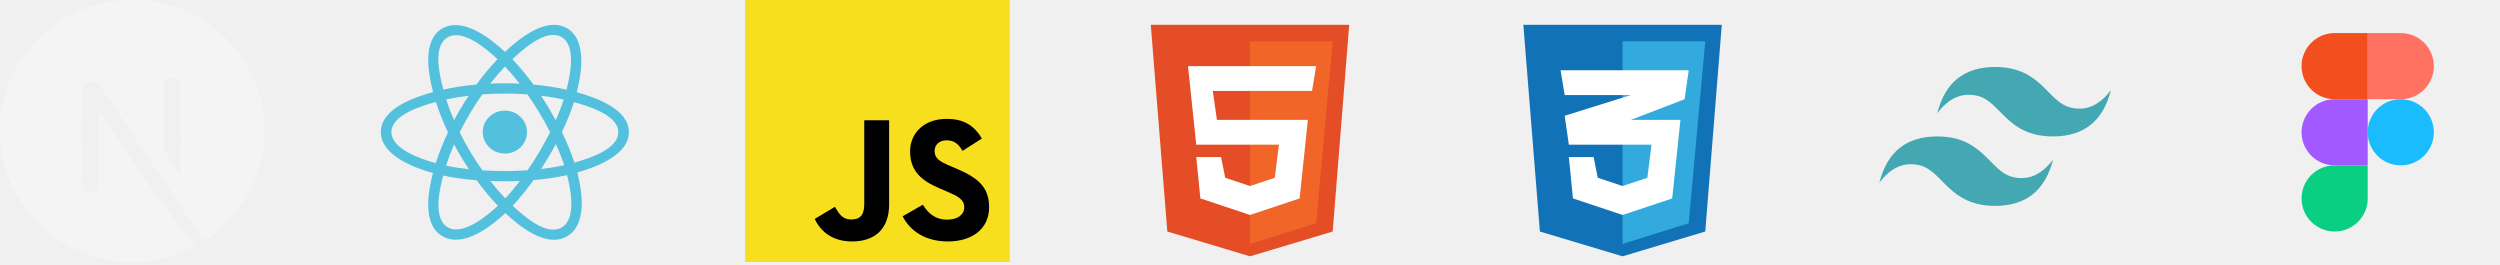
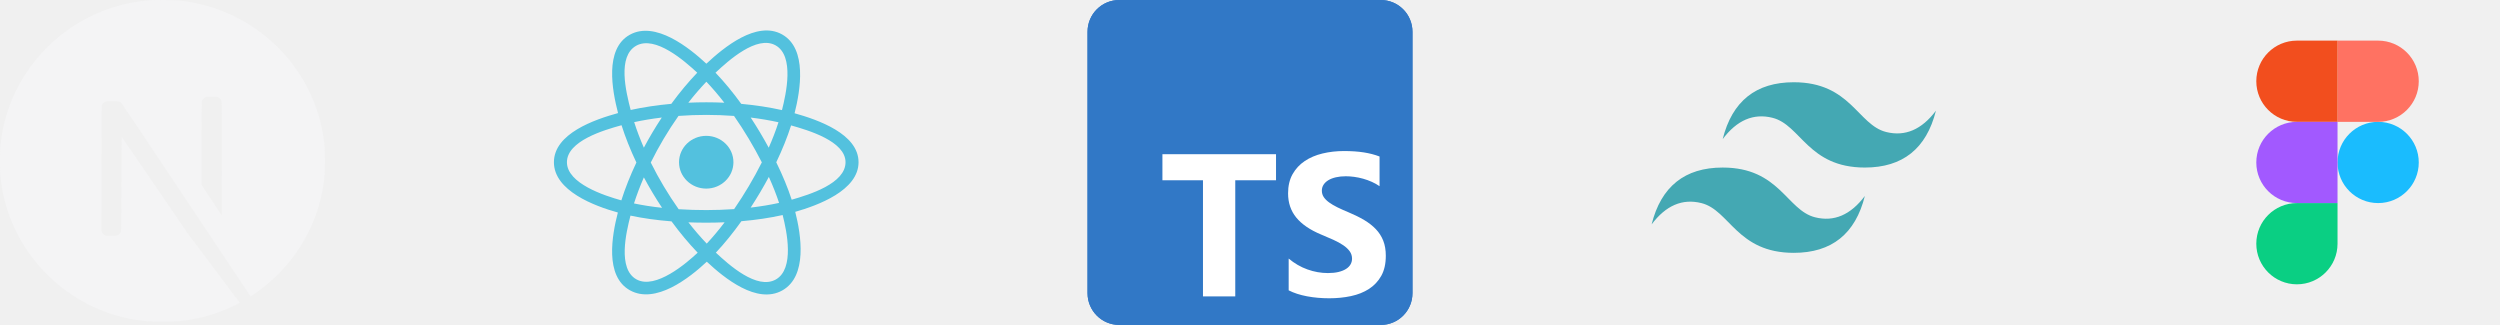
- <svg xmlns="http://www.w3.org/2000/svg" width="463" height="49" viewBox="0 0 463 49" fill="none">
-   <path d="M358.781 20.978C360.21 15.261 363.783 12.403 369.5 12.403C378.075 12.403 379.147 18.834 383.434 19.906C386.293 20.621 388.794 19.549 390.938 16.691C389.508 22.407 385.935 25.266 380.219 25.266C371.644 25.266 370.572 18.834 366.284 17.762C363.426 17.048 360.925 18.12 358.781 20.978ZM348.062 33.841C349.492 28.124 353.065 25.266 358.781 25.266C367.356 25.266 368.428 31.697 372.716 32.769C375.574 33.483 378.075 32.411 380.219 29.553C378.79 35.27 375.217 38.128 369.5 38.128C360.925 38.128 359.853 31.697 355.566 30.625C352.707 29.91 350.206 30.982 348.062 33.841Z" fill="#44A8B3" />
-   <path d="M285.188 42.875L282.125 4.594H318.875L315.812 42.875L300.5 47.469L285.188 42.875Z" fill="#1172B8" />
-   <path d="M315.812 7.656H300.5V45.172L312.75 41.344L315.812 7.656Z" fill="#33AADD" />
-   <path d="M305.859 26.797H290.547L289.781 21.438L302.031 17.609H289.781L289.016 13.016H312.75L311.984 18.375L302.031 22.203H311.219L309.688 36.75L300.5 39.812L291.312 36.75L290.547 29.094H295.141L295.906 32.922L300.5 34.453L305.094 32.922L305.859 26.797Z" fill="white" />
-   <path fill-rule="evenodd" clip-rule="evenodd" d="M438.5 24.5C438.5 21.117 441.242 18.375 444.625 18.375C448.008 18.375 450.75 21.117 450.75 24.5C450.75 27.883 448.008 30.625 444.625 30.625C441.242 30.625 438.5 27.883 438.5 24.5Z" fill="#1ABCFE" />
-   <path fill-rule="evenodd" clip-rule="evenodd" d="M426.25 36.75C426.25 33.367 428.992 30.625 432.375 30.625H438.5V36.75C438.5 40.133 435.758 42.875 432.375 42.875C428.992 42.875 426.25 40.133 426.25 36.75Z" fill="#0ACF83" />
-   <path fill-rule="evenodd" clip-rule="evenodd" d="M438.5 6.125V18.375H444.625C448.008 18.375 450.75 15.633 450.75 12.25C450.75 8.867 448.008 6.125 444.625 6.125H438.5Z" fill="#FF7262" />
-   <path fill-rule="evenodd" clip-rule="evenodd" d="M426.25 12.25C426.25 15.633 428.992 18.375 432.375 18.375H438.5V6.125H432.375C428.992 6.125 426.25 8.867 426.25 12.25Z" fill="#F24E1E" />
-   <path fill-rule="evenodd" clip-rule="evenodd" d="M426.25 24.5C426.25 27.883 428.992 30.625 432.375 30.625H438.5V18.375H432.375C428.992 18.375 426.25 21.117 426.25 24.5Z" fill="#A259FF" />
-   <path d="M97.602 24.463C97.602 22.267 95.766 20.486 93.5 20.486C91.235 20.486 89.398 22.267 89.398 24.463C89.398 26.66 91.235 28.441 93.5 28.441C95.766 28.441 97.602 26.66 97.602 24.463Z" fill="#53C1DE" />
-   <path fill-rule="evenodd" clip-rule="evenodd" d="M106.822 17.079C107.689 13.666 108.778 7.337 104.939 5.191C101.118 3.055 96.147 7.149 93.521 9.606C90.904 7.173 85.792 3.097 81.957 5.249C78.138 7.393 79.316 13.617 80.201 17.052C76.638 18.033 70.531 20.146 70.531 24.463C70.531 28.768 76.632 31.067 80.174 32.047C79.285 35.501 78.166 41.636 81.99 43.775C85.84 45.927 90.935 41.948 93.585 39.464C96.227 41.935 101.151 45.941 104.972 43.796C108.806 41.644 107.807 35.4 106.922 31.946C110.355 30.963 116.469 28.715 116.469 24.463C116.469 20.187 110.329 18.057 106.822 17.079ZM106.387 30.115C105.806 28.331 105.021 26.433 104.061 24.473C104.977 22.558 105.732 20.685 106.297 18.912C108.867 19.635 114.506 21.286 114.506 24.463C114.506 27.67 109.095 29.337 106.387 30.115ZM103.989 42.149C101.138 43.749 96.903 39.919 94.951 38.099C96.246 36.726 97.539 35.13 98.802 33.358C101.023 33.167 103.121 32.855 105.024 32.428C105.647 34.872 106.853 40.542 103.989 42.149ZM82.971 42.126C80.119 40.532 81.422 35.057 82.076 32.514C83.958 32.917 86.041 33.208 88.267 33.383C89.538 35.117 90.869 36.71 92.21 38.106C90.553 39.661 85.835 43.728 82.971 42.126ZM72.493 24.463C72.493 21.245 78.099 19.605 80.728 18.884C81.303 20.697 82.057 22.593 82.967 24.509C82.045 26.455 81.28 28.38 80.7 30.215C78.193 29.519 72.493 27.684 72.493 24.463ZM82.94 6.896C85.803 5.289 90.246 9.203 92.146 10.964C90.812 12.353 89.493 13.935 88.233 15.659C86.073 15.854 84.004 16.165 82.103 16.583C81.39 13.813 80.08 8.501 82.94 6.896ZM100.206 17.727C101.672 17.907 103.076 18.145 104.394 18.437C103.999 19.667 103.505 20.954 102.924 22.273C102.082 20.723 101.178 19.204 100.206 17.727ZM93.522 12.324C94.427 13.274 95.334 14.336 96.225 15.488C94.416 15.405 92.605 15.405 90.796 15.487C91.688 14.345 92.603 13.285 93.522 12.324ZM84.093 22.271C83.521 20.957 83.032 19.665 82.633 18.417C83.944 18.133 85.341 17.9 86.798 17.724C85.823 19.198 84.921 20.715 84.093 22.271ZM86.84 31.338C85.335 31.175 83.916 30.955 82.606 30.678C83.012 29.408 83.511 28.088 84.095 26.746C84.934 28.318 85.851 29.851 86.84 31.338ZM93.576 36.737C92.646 35.764 91.718 34.688 90.812 33.53C92.632 33.599 94.454 33.599 96.273 33.521C95.379 34.699 94.475 35.777 93.576 36.737ZM102.943 26.678C103.557 28.035 104.074 29.348 104.485 30.596C103.153 30.89 101.715 31.128 100.2 31.304C101.179 29.799 102.098 28.257 102.943 26.678ZM97.707 31.535C94.924 31.727 92.124 31.725 89.341 31.55C87.759 29.31 86.351 26.955 85.136 24.509C86.345 22.068 87.743 19.717 89.317 17.48C92.103 17.276 94.905 17.276 97.691 17.482C99.251 19.718 100.647 22.063 101.885 24.482C100.662 26.921 99.257 29.277 97.707 31.535ZM103.959 6.839C106.823 8.441 105.548 14.129 104.922 16.603C103.017 16.176 100.947 15.859 98.78 15.662C97.518 13.919 96.21 12.335 94.897 10.963C96.822 9.164 101.123 5.254 103.959 6.839Z" fill="#53C1DE" />
-   <path d="M216.188 42.875L213.125 4.594H249.875L246.812 42.875L231.5 47.469L216.188 42.875Z" fill="#E44D26" />
-   <path d="M246.812 7.656H231.5V45.172L243.75 41.344L246.812 7.656Z" fill="#F16529" />
-   <path d="M221.547 26.797L220.016 12.25H243.75L242.984 16.844H224.609L225.375 22.203H242.219L240.688 36.75L231.5 39.812L222.312 36.75L221.547 29.094H226.141L226.906 32.922L231.5 34.453L236.094 32.922L236.859 26.797H221.547Z" fill="white" />
-   <mask id="mask0_419_122" style="mask-type:luminance" maskUnits="userSpaceOnUse" x="0" y="0" width="49" height="49">
+ <svg xmlns="http://www.w3.org/2000/svg" width="377" height="49" viewBox="0 0 377 49" fill="none">
+   <path d="M259.781 20.978C261.21 15.261 264.783 12.403 270.5 12.403C279.075 12.403 280.147 18.834 284.434 19.906C287.293 20.621 289.794 19.549 291.938 16.691C290.508 22.407 286.935 25.266 281.219 25.266C272.644 25.266 271.572 18.834 267.284 17.762C264.426 17.048 261.925 18.12 259.781 20.978ZM249.062 33.841C250.492 28.124 254.065 25.266 259.781 25.266C268.356 25.266 269.428 31.697 273.716 32.769C276.574 33.483 279.075 32.411 281.219 29.553C279.79 35.27 276.217 38.128 270.5 38.128C261.925 38.128 260.853 31.697 256.566 30.625C253.707 29.91 251.206 30.982 249.062 33.841Z" fill="#44A8B3" />
+   <path fill-rule="evenodd" clip-rule="evenodd" d="M352.5 24.5C352.5 21.117 355.242 18.375 358.625 18.375C362.008 18.375 364.75 21.117 364.75 24.5C364.75 27.883 362.008 30.625 358.625 30.625C355.242 30.625 352.5 27.883 352.5 24.5Z" fill="#1ABCFE" />
+   <path fill-rule="evenodd" clip-rule="evenodd" d="M340.25 36.75C340.25 33.367 342.992 30.625 346.375 30.625H352.5V36.75C352.5 40.133 349.758 42.875 346.375 42.875C342.992 42.875 340.25 40.133 340.25 36.75Z" fill="#0ACF83" />
+   <path fill-rule="evenodd" clip-rule="evenodd" d="M352.5 6.125V18.375H358.625C362.008 18.375 364.75 15.633 364.75 12.25C364.75 8.867 362.008 6.125 358.625 6.125H352.5Z" fill="#FF7262" />
+   <path fill-rule="evenodd" clip-rule="evenodd" d="M340.25 12.25C340.25 15.633 342.992 18.375 346.375 18.375H352.5V6.125H346.375C342.992 6.125 340.25 8.867 340.25 12.25Z" fill="#F24E1E" />
+   <path fill-rule="evenodd" clip-rule="evenodd" d="M340.25 24.5C340.25 27.883 342.992 30.625 346.375 30.625H352.5V18.375H346.375C342.992 18.375 340.25 21.117 340.25 24.5Z" fill="#A259FF" />
+   <path d="M110.602 24.463C110.602 22.267 108.765 20.486 106.5 20.486C104.234 20.486 102.397 22.267 102.397 24.463C102.397 26.66 104.234 28.441 106.5 28.441C108.765 28.441 110.602 26.66 110.602 24.463Z" fill="#53C1DE" />
+   <path fill-rule="evenodd" clip-rule="evenodd" d="M119.822 17.079C120.689 13.666 121.778 7.337 117.939 5.191C114.118 3.055 109.147 7.149 106.521 9.606C103.904 7.173 98.792 3.097 94.957 5.249C91.138 7.393 92.316 13.617 93.201 17.052C89.638 18.033 83.531 20.146 83.531 24.463C83.531 28.768 89.632 31.067 93.174 32.047C92.285 35.501 91.166 41.636 94.99 43.775C98.84 45.927 103.935 41.948 106.585 39.464C109.227 41.935 114.151 45.941 117.972 43.796C121.806 41.644 120.807 35.4 119.922 31.946C123.355 30.963 129.469 28.715 129.469 24.463C129.469 20.187 123.329 18.057 119.822 17.079ZM119.387 30.115C118.806 28.331 118.021 26.433 117.061 24.473C117.977 22.558 118.732 20.685 119.297 18.912C121.867 19.635 127.506 21.286 127.506 24.463C127.506 27.67 122.095 29.337 119.387 30.115ZM116.989 42.149C114.138 43.749 109.903 39.919 107.951 38.099C109.246 36.726 110.539 35.13 111.802 33.358C114.023 33.167 116.121 32.855 118.024 32.428C118.647 34.872 119.853 40.542 116.989 42.149ZM95.971 42.126C93.119 40.532 94.422 35.057 95.076 32.514C96.958 32.917 99.041 33.208 101.267 33.383C102.538 35.117 103.869 36.71 105.21 38.106C103.553 39.661 98.835 43.728 95.971 42.126ZM85.493 24.463C85.493 21.245 91.099 19.605 93.728 18.884C94.303 20.697 95.057 22.593 95.967 24.509C95.045 26.455 94.28 28.38 93.7 30.215C91.193 29.519 85.493 27.684 85.493 24.463ZM95.94 6.896C98.803 5.289 103.246 9.203 105.146 10.964C103.812 12.353 102.493 13.935 101.233 15.659C99.073 15.854 97.004 16.165 95.103 16.583C94.39 13.813 93.08 8.501 95.94 6.896ZM113.206 17.727C114.672 17.907 116.076 18.145 117.394 18.437C116.999 19.667 116.505 20.954 115.924 22.273C115.082 20.723 114.178 19.204 113.206 17.727ZM106.522 12.324C107.427 13.274 108.334 14.336 109.225 15.488C107.416 15.405 105.605 15.405 103.796 15.487C104.688 14.345 105.603 13.285 106.522 12.324ZM97.093 22.271C96.521 20.957 96.032 19.665 95.633 18.417C96.944 18.133 98.341 17.9 99.798 17.724C98.823 19.198 97.921 20.715 97.093 22.271ZM99.84 31.338C98.335 31.175 96.916 30.955 95.606 30.678C96.012 29.408 96.511 28.088 97.095 26.746C97.934 28.318 98.851 29.851 99.84 31.338ZM106.576 36.737C105.646 35.764 104.718 34.688 103.812 33.53C105.631 33.599 107.454 33.599 109.273 33.521C108.379 34.699 107.475 35.777 106.576 36.737ZM115.943 26.678C116.557 28.035 117.074 29.348 117.485 30.596C116.153 30.89 114.715 31.128 113.2 31.304C114.179 29.799 115.098 28.257 115.943 26.678ZM110.707 31.535C107.924 31.727 105.124 31.725 102.341 31.55C100.759 29.31 99.351 26.955 98.136 24.509C99.345 22.068 100.743 19.717 102.317 17.48C105.103 17.276 107.905 17.276 110.691 17.482C112.252 19.718 113.647 22.063 114.885 24.482C113.662 26.921 112.257 29.277 110.707 31.535ZM116.959 6.839C119.823 8.441 118.548 14.129 117.922 16.603C116.017 16.176 113.947 15.859 111.78 15.662C110.518 13.919 109.21 12.335 107.897 10.963C109.822 9.164 114.123 5.254 116.959 6.839Z" fill="#53C1DE" />
+   <mask id="mask0_712_191" style="mask-type:luminance" maskUnits="userSpaceOnUse" x="0" y="0" width="49" height="49">
    <path d="M49 0H0V48.522H49V0Z" fill="white" />
  </mask>
-   <g mask="url(#mask0_419_122)">
+   <g mask="url(#mask0_712_191)">
    <path d="M22.895 0.013C22.79 0.023 22.455 0.056 22.153 0.079C15.193 0.701 8.674 4.419 4.546 10.135C2.246 13.313 0.776 16.917 0.22 20.735C0.024 22.068 0 22.462 0 24.269C0 26.076 0.024 26.47 0.22 27.803C1.552 36.914 8.1 44.569 16.98 47.406C18.57 47.913 20.247 48.26 22.153 48.468C22.895 48.549 26.105 48.549 26.847 48.468C30.138 48.108 32.925 47.301 35.675 45.912C36.096 45.698 36.178 45.641 36.12 45.594C36.082 45.565 34.286 43.18 32.13 40.296L28.212 35.055L23.303 27.86C20.601 23.904 18.379 20.669 18.359 20.669C18.34 20.664 18.321 23.861 18.311 27.765C18.297 34.599 18.292 34.875 18.206 35.036C18.082 35.268 17.986 35.363 17.785 35.467C17.631 35.543 17.497 35.558 16.774 35.558H15.945L15.725 35.42C15.581 35.33 15.476 35.211 15.404 35.074L15.303 34.86L15.313 25.351L15.328 15.836L15.476 15.651C15.553 15.551 15.715 15.423 15.83 15.362C16.027 15.267 16.103 15.257 16.932 15.257C17.909 15.257 18.072 15.295 18.326 15.57C18.398 15.646 21.056 19.611 24.237 24.388C27.417 29.164 31.766 35.685 33.903 38.887L37.782 44.707L37.979 44.579C39.717 43.459 41.557 41.866 43.013 40.206C46.112 36.682 48.109 32.385 48.78 27.803C48.976 26.47 49 26.076 49 24.269C49 22.462 48.976 22.068 48.78 20.735C47.448 11.624 40.9 3.969 32.02 1.132C30.454 0.63 28.787 0.283 26.919 0.075C26.459 0.027 23.293 -0.025 22.895 0.013ZM32.925 14.688C33.155 14.802 33.342 15.02 33.409 15.248C33.447 15.371 33.457 18.008 33.447 23.951L33.433 32.479L31.915 30.174L30.391 27.869V21.67C30.391 17.662 30.411 15.409 30.439 15.3C30.516 15.034 30.684 14.826 30.913 14.702C31.11 14.603 31.182 14.593 31.934 14.593C32.643 14.593 32.767 14.603 32.925 14.688Z" fill="#F4F4F5" />
  </g>
-   <path d="M138 0H187V48.522H138V0Z" fill="#F7DF1E" />
-   <path d="M150.884 40.548L154.634 38.301C155.357 39.571 156.015 40.646 157.594 40.646C159.107 40.646 160.061 40.059 160.061 37.78V22.276H164.665V37.844C164.665 42.567 161.87 44.717 157.791 44.717C154.107 44.717 151.969 42.828 150.884 40.548" fill="black" />
-   <path d="M167.167 40.059L170.916 37.91C171.903 39.506 173.186 40.678 175.455 40.678C177.363 40.678 178.58 39.734 178.58 38.431C178.58 36.868 177.33 36.314 175.225 35.402L174.074 34.913C170.752 33.513 168.548 31.754 168.548 28.041C168.548 24.621 171.179 22.015 175.291 22.015C178.218 22.015 180.323 23.025 181.836 25.663L178.251 27.943C177.461 26.543 176.606 25.989 175.291 25.989C173.942 25.989 173.087 26.836 173.087 27.943C173.087 29.311 173.942 29.865 175.915 30.712L177.067 31.201C180.981 32.862 183.185 34.555 183.185 38.366C183.185 42.47 179.928 44.717 175.554 44.717C171.278 44.717 168.515 42.698 167.167 40.059Z" fill="black" />
+   <g clip-path="url(#clip0_712_191)">
+     <path d="M208.215 0H168.785C166.142 0 164 2.142 164 4.785V44.215C164 46.858 166.142 49 168.785 49H208.215C210.858 49 213 46.858 213 44.215V4.785C213 2.142 210.858 0 208.215 0Z" fill="#3178C6" />
+     <path d="M208.215 0H168.785C166.142 0 164 2.142 164 4.785V44.215C164 46.858 166.142 49 168.785 49H208.215C210.858 49 213 46.858 213 44.215V4.785C213 2.142 210.858 0 208.215 0Z" fill="#3178C6" />
+     <path fill-rule="evenodd" clip-rule="evenodd" d="M194.332 38.992V43.783C195.111 44.182 196.032 44.481 197.095 44.681C198.159 44.881 199.28 44.98 200.458 44.98C201.606 44.98 202.697 44.871 203.731 44.651C204.764 44.431 205.67 44.07 206.449 43.566C207.228 43.062 207.845 42.403 208.299 41.589C208.753 40.776 208.98 39.77 208.98 38.573C208.98 37.704 208.851 36.943 208.591 36.289C208.331 35.636 207.957 35.054 207.468 34.545C206.978 34.036 206.392 33.58 205.708 33.175C205.024 32.771 204.252 32.389 203.394 32.03C202.765 31.77 202.2 31.518 201.701 31.274C201.202 31.029 200.778 30.78 200.428 30.525C200.079 30.271 199.809 30.001 199.619 29.717C199.43 29.432 199.335 29.11 199.335 28.751C199.335 28.422 199.42 28.125 199.589 27.86C199.759 27.596 199.999 27.369 200.308 27.179C200.618 26.989 200.997 26.842 201.447 26.737C201.896 26.633 202.395 26.58 202.944 26.58C203.344 26.58 203.766 26.61 204.21 26.67C204.654 26.73 205.101 26.822 205.551 26.947C206 27.072 206.437 27.229 206.861 27.419C207.285 27.608 207.677 27.828 208.037 28.077V23.601C207.308 23.321 206.512 23.114 205.648 22.98C204.784 22.845 203.793 22.777 202.675 22.777C201.536 22.777 200.458 22.9 199.44 23.144C198.421 23.389 197.525 23.77 196.751 24.29C195.977 24.808 195.366 25.47 194.916 26.273C194.467 27.077 194.242 28.037 194.242 29.155C194.242 30.583 194.654 31.8 195.478 32.809C196.302 33.816 197.552 34.67 199.23 35.369C199.889 35.638 200.503 35.903 201.072 36.162C201.641 36.422 202.133 36.691 202.547 36.971C202.962 37.25 203.289 37.554 203.529 37.884C203.768 38.213 203.888 38.587 203.888 39.007C203.888 39.316 203.813 39.603 203.663 39.868C203.514 40.132 203.286 40.362 202.982 40.556C202.677 40.751 202.298 40.903 201.844 41.013C201.389 41.123 200.857 41.178 200.248 41.178C199.21 41.178 198.181 40.995 197.163 40.631C196.144 40.267 195.201 39.72 194.332 38.992ZM186.278 27.188H192.424V23.256H175.293V27.188H181.409V44.693H186.278V27.188Z" fill="white" />
+   </g>
+   <defs>
+     <clipPath id="clip0_712_191">
+       <rect width="49" height="49" fill="white" transform="translate(164)" />
+     </clipPath>
+   </defs>
</svg>
